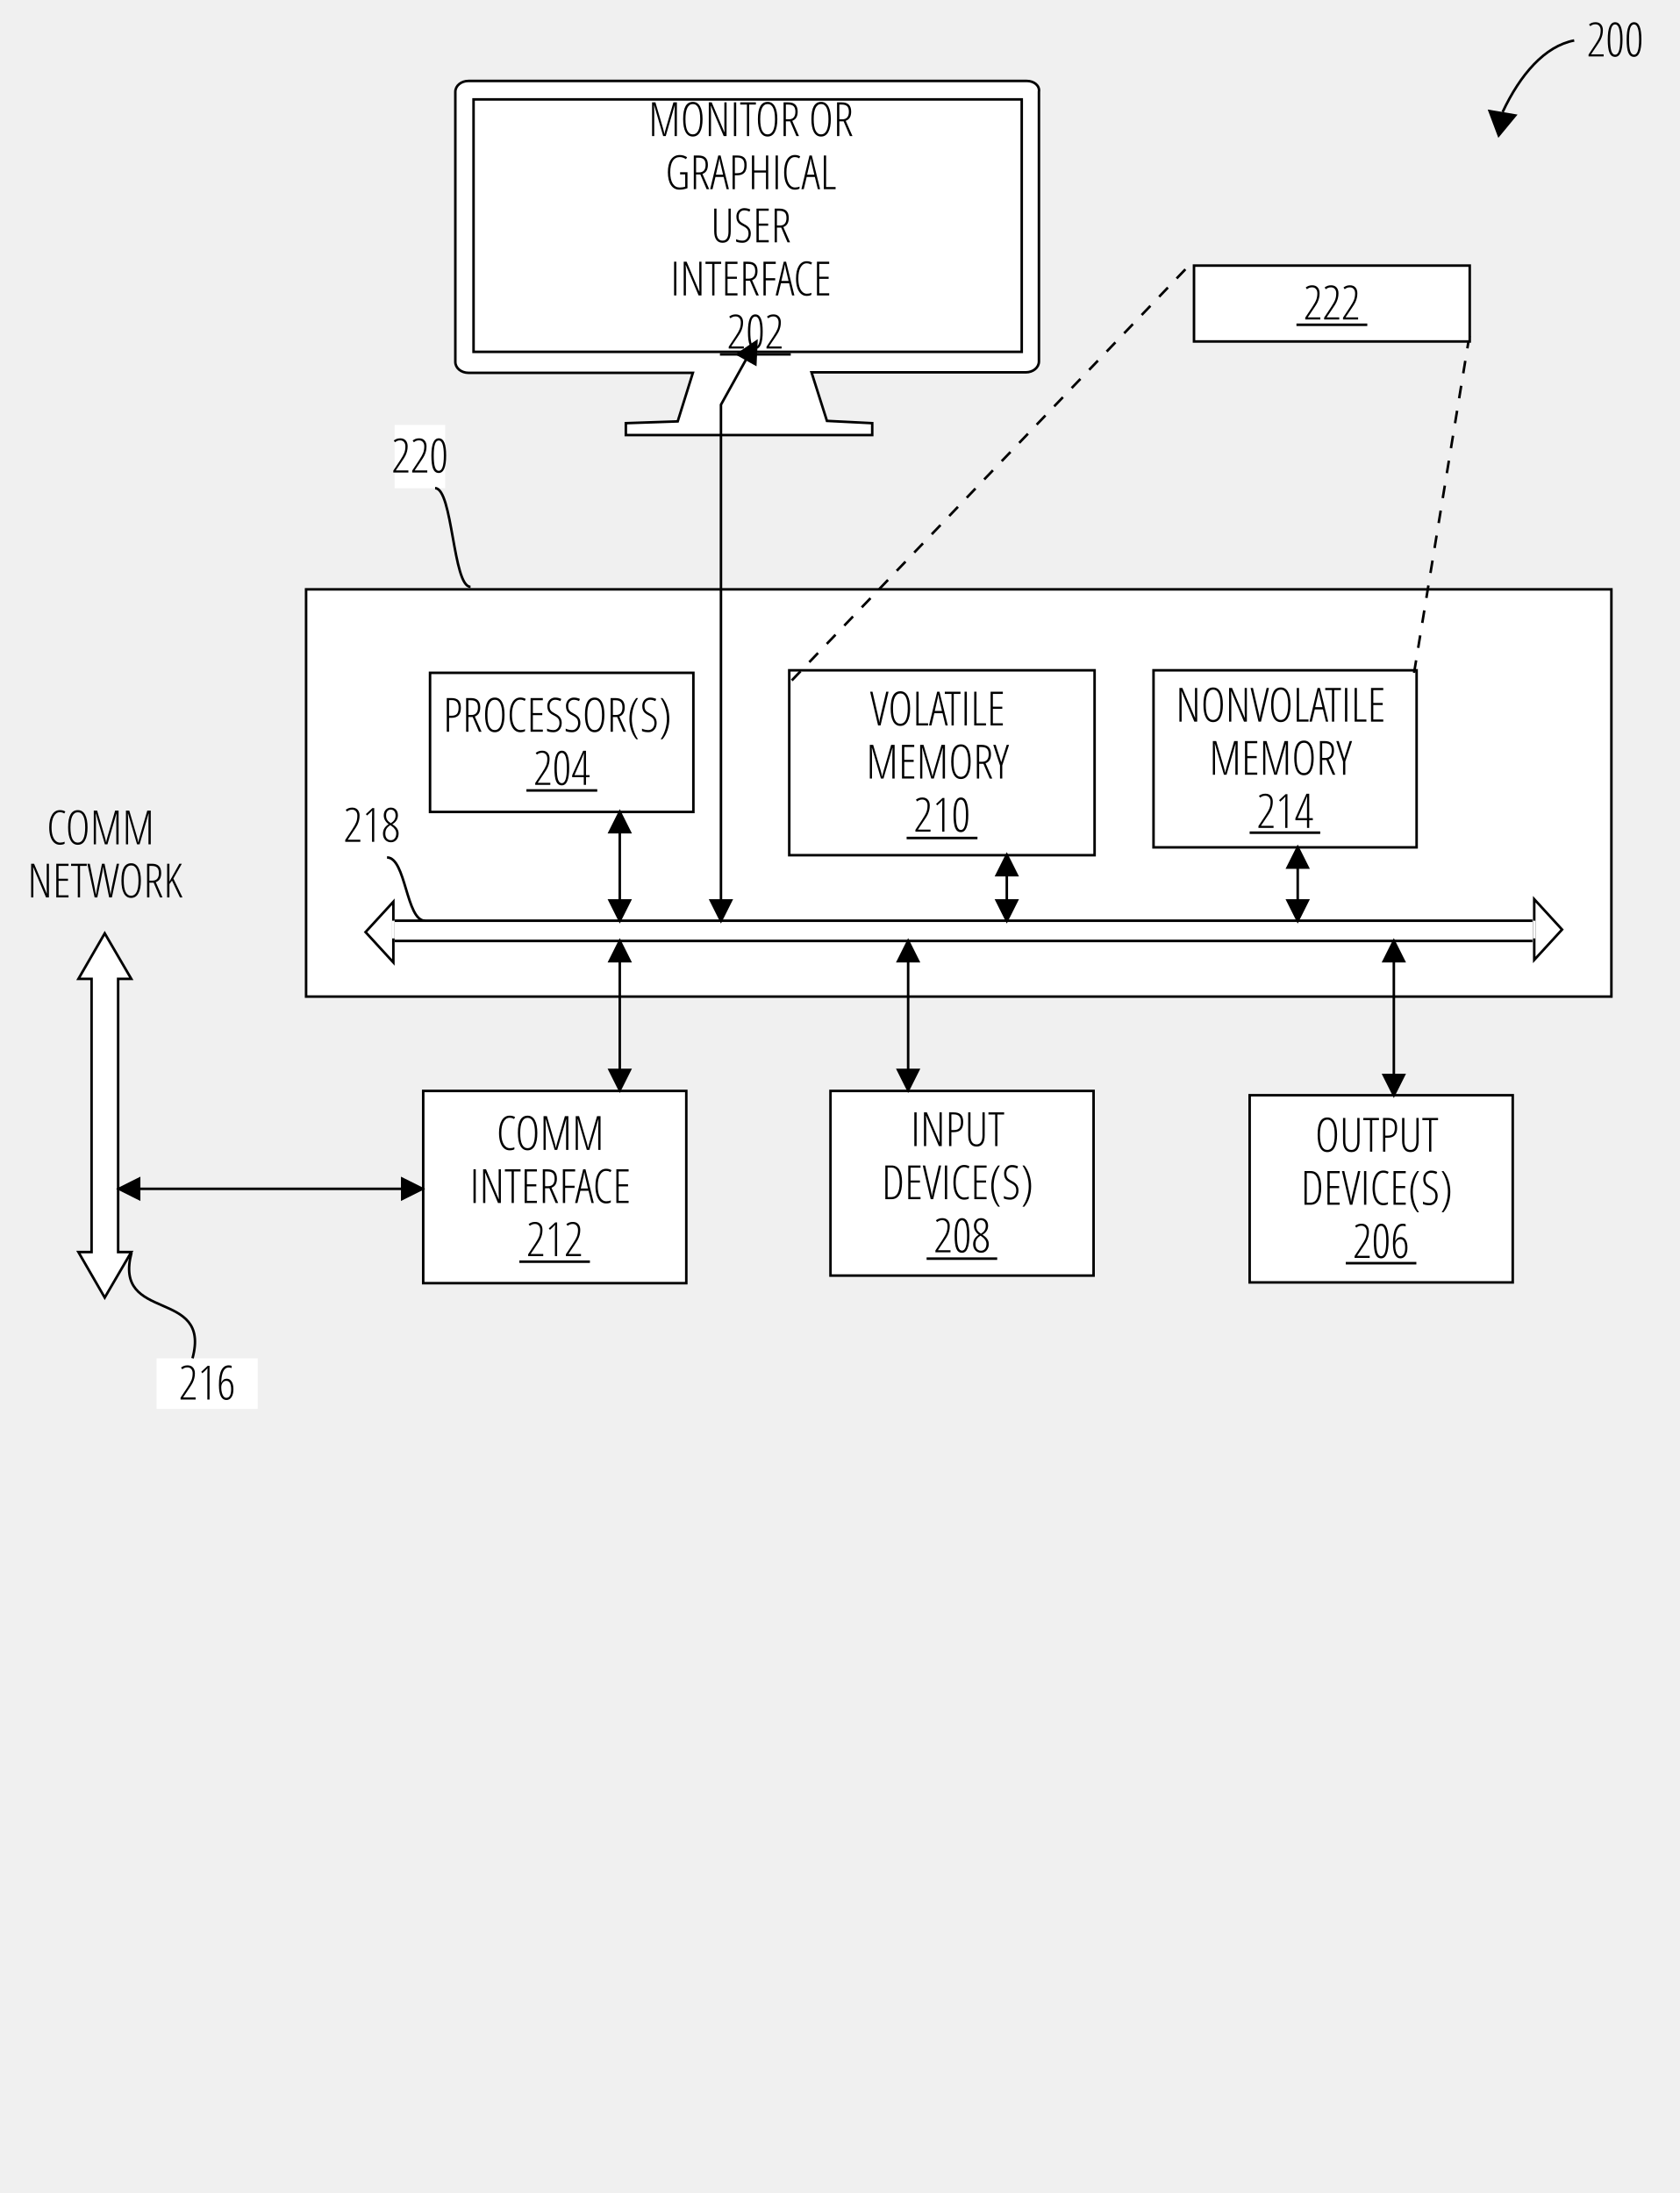
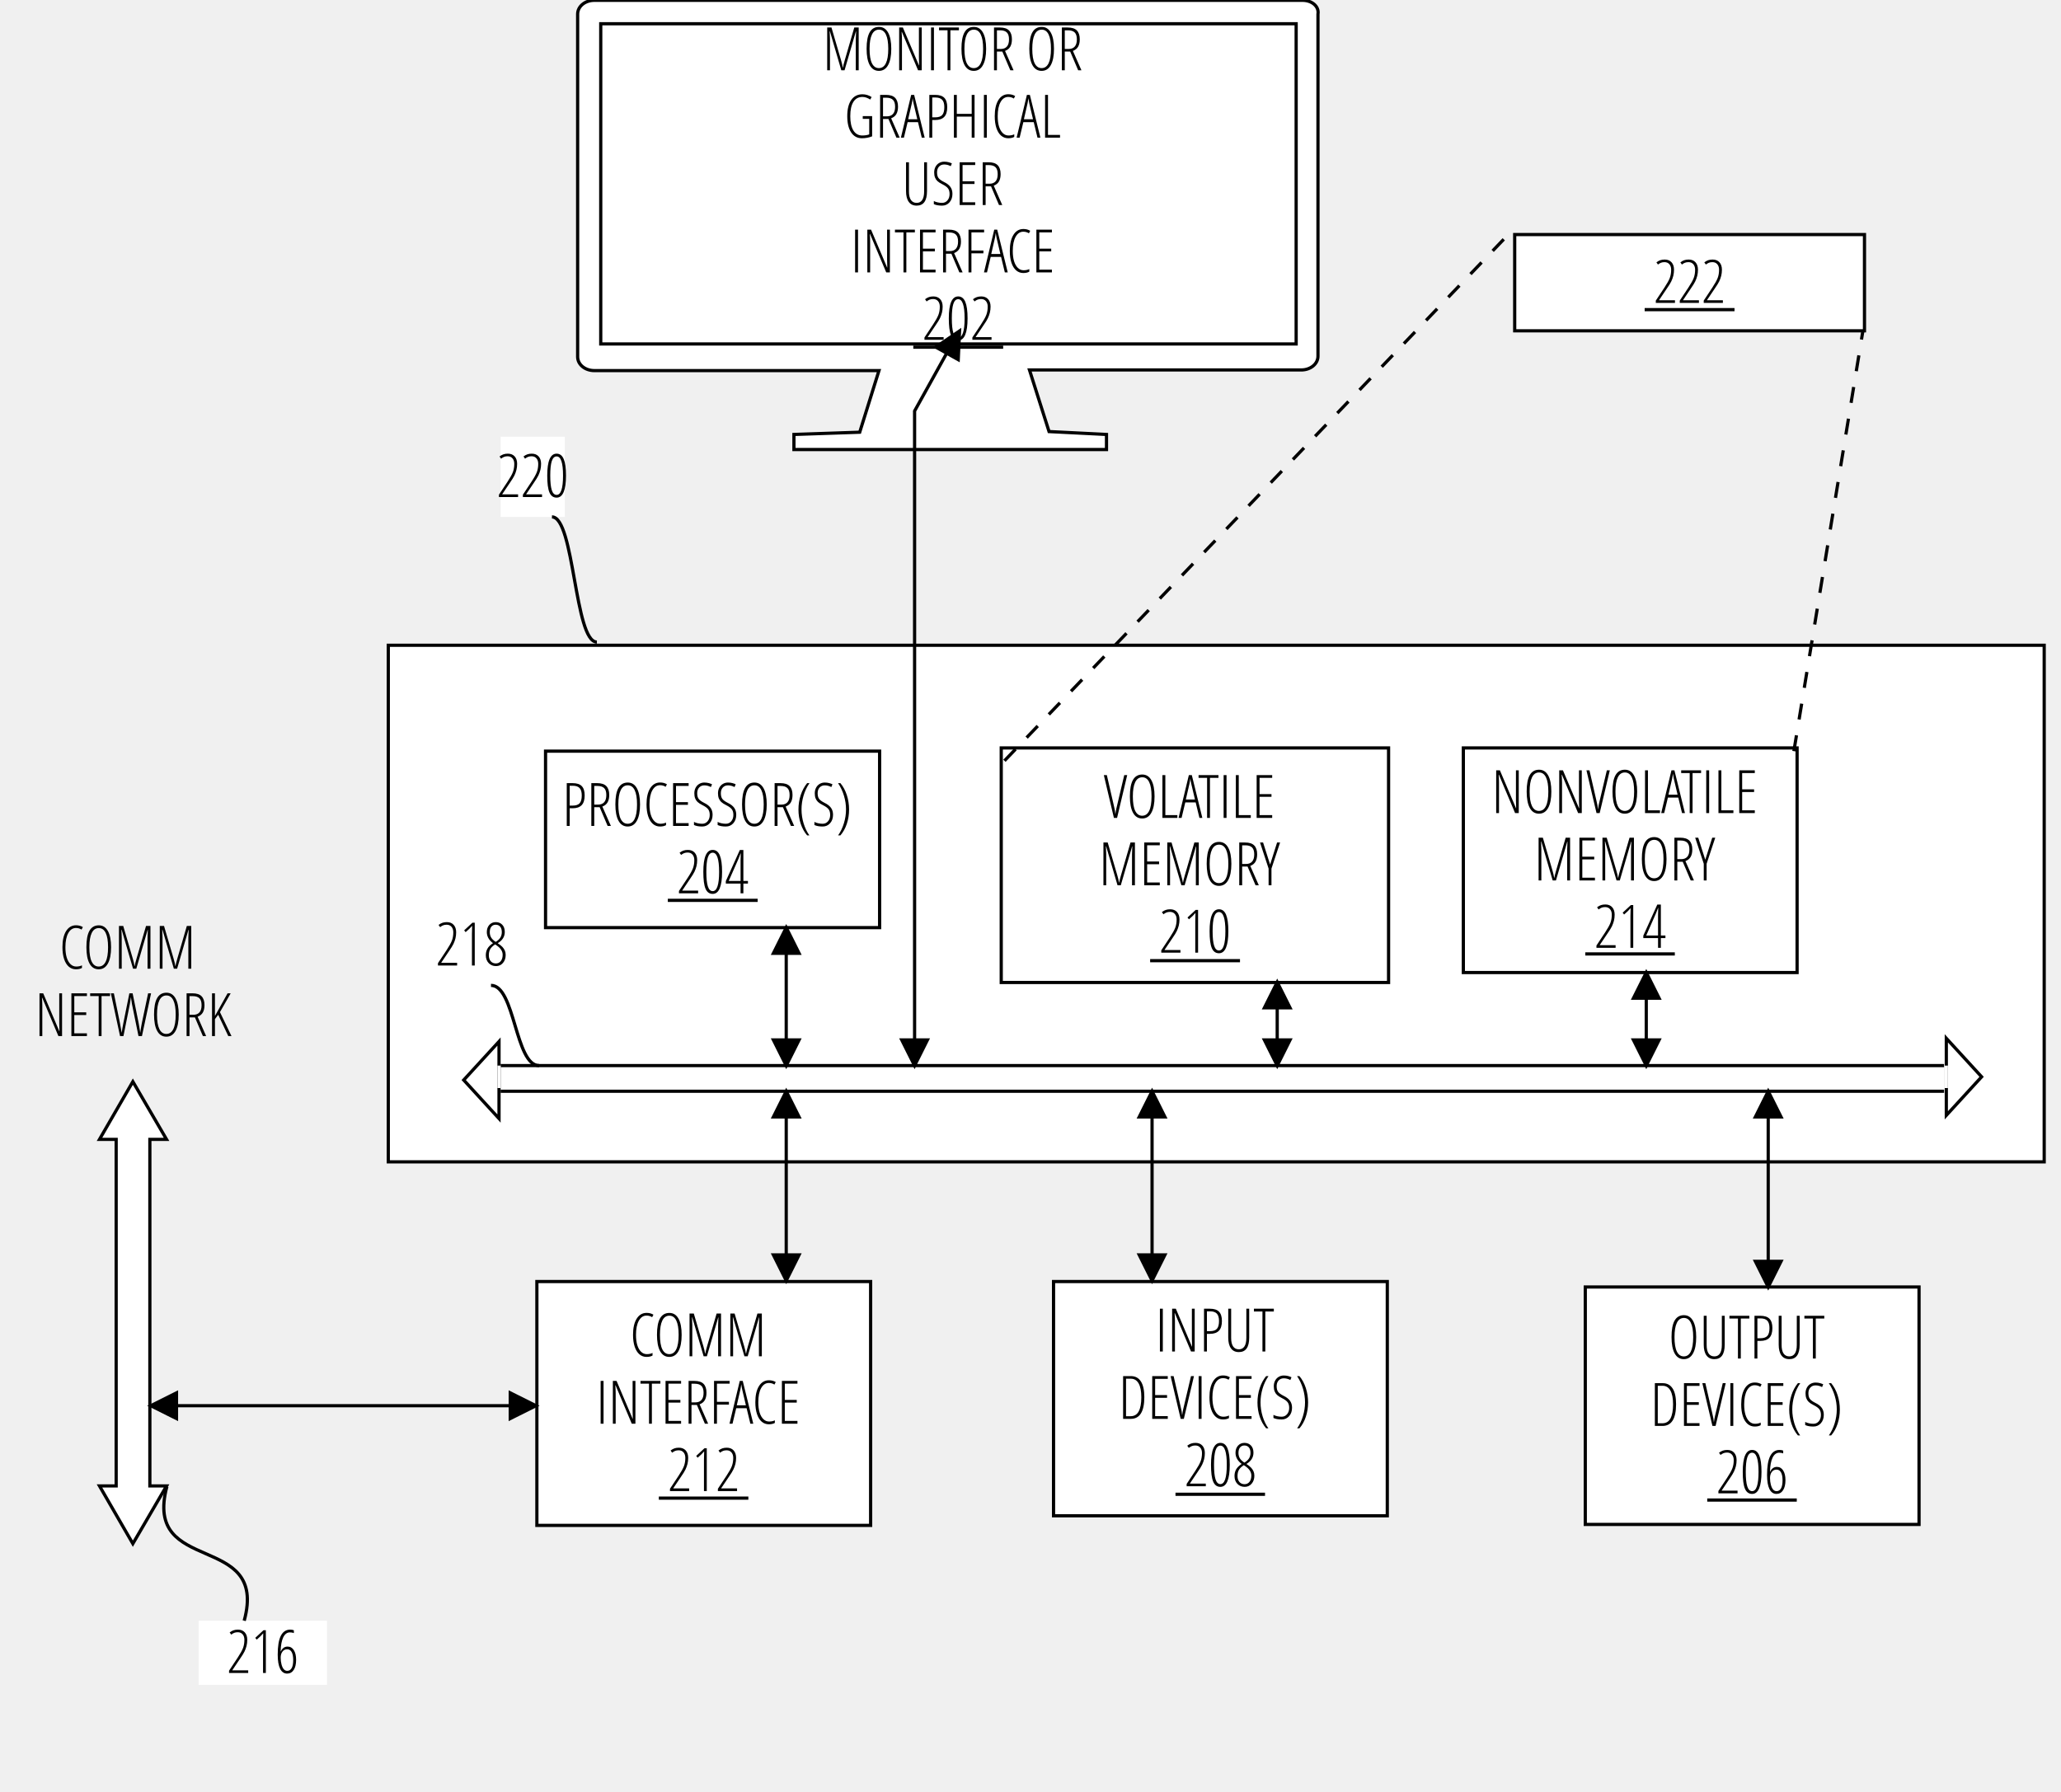
- <svg xmlns="http://www.w3.org/2000/svg" version="1.1" width="664" height="867">
+ <svg xmlns="http://www.w3.org/2000/svg" version="1.1" width="642.238" height="558.312" viewBox="0 31.9 642.238 558.312">
  <g>
    <g transform="translate(552,266)">
      <g>
        <g>
          <path d="M14,0H0v16h14V0L14,0z" stroke="#000000" stroke-dasharray="none" fill="#FFFFFF" />
          <rect x="0.6" y="0.7" width="12.8" height="14.5" fill="none" />
          <circle fill="none" cx="7" cy="0" r="0.1" />
          <circle fill="none" cx="10.5" cy="0" r="0.1" />
          <circle fill="none" cx="14" cy="4" r="0.1" />
          <circle fill="none" cx="14" cy="8" r="0.1" />
          <circle fill="none" cx="14" cy="12" r="0.1" />
          <circle fill="none" cx="10.5" cy="16" r="0.1" />
          <circle fill="none" cx="7" cy="16" r="0.1" />
          <circle fill="none" cx="3.5" cy="16" r="0.1" />
          <circle fill="none" cx="0" cy="12" r="0.1" />
          <circle fill="none" cx="0" cy="8" r="0.1" />
          <circle fill="none" cx="0" cy="4" r="0.1" />
          <circle fill="none" cx="3.5" cy="0" r="0.1" />
        </g>
      </g>
      <rect stroke="none" stroke-width="0" fill="#FFFFFF" x="0" y="0" width="0" height="0" transform="translate(13.9,7.9)" />
      <path stroke="#000000" fill="none" d="" />
      <text font-family="OpenSansCondensedLight" font-size="14pt" fill="black" transform="translate(13.9,7.9)" />
      <rect stroke-width="0" fill="none" width="12.8" height="14.5" transform="translate(0.6,0.7)" />
      <text font-family="OpenSansCondensedLight" font-size="14pt" fill="black" transform="translate(0.6,0.7)" text-anchor="middle">
        <tspan x="6.4" y="13.6"> </tspan>
      </text>
      <path stroke="#000000" fill="none" transform="translate(0.6,0.7)" d="M 0 0" />
    </g>
    <g transform="translate(299.5,265.4)">
      <g>
        <g>
          <path d="M14,0H0v16h14V0L14,0z" stroke="#000000" stroke-dasharray="none" fill="#FFFFFF" />
          <rect x="0.6" y="0.7" width="12.8" height="14.5" fill="none" />
          <circle fill="none" cx="7" cy="0" r="0.1" />
          <circle fill="none" cx="10.5" cy="0" r="0.1" />
          <circle fill="none" cx="14" cy="4" r="0.1" />
          <circle fill="none" cx="14" cy="8" r="0.1" />
          <circle fill="none" cx="14" cy="12" r="0.1" />
          <circle fill="none" cx="10.5" cy="16" r="0.1" />
          <circle fill="none" cx="7" cy="16" r="0.1" />
          <circle fill="none" cx="3.5" cy="16" r="0.1" />
          <circle fill="none" cx="0" cy="12" r="0.1" />
          <circle fill="none" cx="0" cy="8" r="0.1" />
          <circle fill="none" cx="0" cy="4" r="0.1" />
          <circle fill="none" cx="3.5" cy="0" r="0.1" />
        </g>
      </g>
      <rect stroke="none" stroke-width="0" fill="#FFFFFF" x="0" y="0" width="0" height="0" transform="translate(13.9,7.9)" />
      <path stroke="#000000" fill="none" d="" />
      <text font-family="OpenSansCondensedLight" font-size="14pt" fill="black" transform="translate(13.9,7.9)" />
      <rect stroke-width="0" fill="none" width="12.8" height="14.5" transform="translate(0.6,0.7)" />
      <text font-family="OpenSansCondensedLight" font-size="14pt" fill="black" transform="translate(0.6,0.7)" text-anchor="middle">
        <tspan x="6.4" y="13.6"> </tspan>
      </text>
      <path stroke="#000000" fill="none" transform="translate(0.6,0.7)" d="M 0 0" />
    </g>
    <g transform="translate(180,32)">
      <g>
        <g>
          <g stroke="#000000" stroke-dasharray="none" fill="#FFFFFF">
            <path d="M225.9,0H5.2C2.3,0,0,1.9,0,4.3V111.1c0,2.4,2.3,4.3,5.2,4.3h88.7L87.9,134.6l-20.5,0.7v4.7h97.4v-4.7l-17.9,-0.9l-6.1,-19.2h84.7c2.9,0,5.2,-1.9,5.2,-4.3V4.3C231.1,1.9,228.8,0,225.9,0z" />
            <path d="M223.9,7.3v99.8H7.2V7.3H223.9z" />
          </g>
          <rect x="7.2" y="7.3" fill="none" width="216.7" height="99.8" />
          <circle fill="none" cx="115.5" cy="0" r="0.1" />
          <circle fill="none" cx="185.3" cy="0" r="0.1" />
          <circle fill="none" cx="230.8" cy="26.7" r="0.1" />
          <circle fill="none" cx="230.8" cy="57.2" r="0.1" />
          <circle fill="none" cx="230.8" cy="92.2" r="0.1" />
          <circle fill="none" cx="185.6" cy="115.2" r="0.1" />
          <circle fill="none" cx="115.7" cy="140" r="0.1" />
          <circle fill="none" cx="46.1" cy="115.4" r="0.1" />
          <circle fill="none" cx="0" cy="92.4" r="0.1" />
          <circle fill="none" cx="-0.2" cy="57.1" r="0.1" />
          <circle fill="none" cx="-0.2" cy="25.9" r="0.1" />
          <circle fill="none" cx="45.9" cy="0.1" r="0.1" />
        </g>
      </g>
      <rect stroke="none" stroke-width="0" fill="#FFFFFF" x="0" y="0" width="0" height="0" transform="translate(230.7,57.1)" />
      <path stroke="#000000" fill="none" d="" />
      <text font-family="OpenSansCondensedLight" font-size="14pt" fill="black" transform="translate(230.7,57.1)" />
      <rect stroke-width="0" fill="none" width="216.7" height="99.8" transform="translate(7.2,7.3)" />
      <text font-family="OpenSansCondensedLight" font-size="14pt" fill="black" transform="translate(7.2,7.3)" text-anchor="middle">
        <tspan x="108.3" y="56.2"> </tspan>
      </text>
      <path stroke="#000000" fill="none" transform="translate(7.2,7.3)" d="M 0 0" />
    </g>
    <g transform="translate(121,233)">
      <g>
        <g>
          <path d="M516,0H0v161h516V0L516,0z" stroke="#000000" stroke-dasharray="none" fill="#FFFFFF" />
          <rect x="22.6" y="7.3" width="470.9" height="146.3" fill="none" />
          <circle fill="none" cx="258" cy="0" r="0.1" />
          <circle fill="none" cx="385.9" cy="0" r="0.1" />
          <circle fill="none" cx="516" cy="40.6" r="0.1" />
          <circle fill="none" cx="516" cy="80.5" r="0.1" />
          <circle fill="none" cx="516" cy="120.4" r="0.1" />
          <circle fill="none" cx="385.9" cy="161" r="0.1" />
          <circle fill="none" cx="258" cy="161" r="0.1" />
          <circle fill="none" cx="130.2" cy="161" r="0.1" />
          <circle fill="none" cx="0" cy="120.4" r="0.1" />
          <circle fill="none" cx="0" cy="80.5" r="0.1" />
          <circle fill="none" cx="0" cy="40.6" r="0.1" />
          <circle fill="none" cx="130.2" cy="0" r="0.1" />
        </g>
      </g>
      <rect stroke="none" stroke-width="0" fill="#FFFFFF" x="0" y="0" width="0" height="0" transform="translate(-0.1,40.5)" />
      <path stroke="#000000" fill="none" d="" />
      <text font-family="OpenSansCondensedLight" font-size="14pt" fill="black" transform="translate(-0.1,40.5)" />
      <rect stroke-width="0" fill="none" width="470.9" height="146.3" transform="translate(22.6,7.3)" />
      <text font-family="OpenSansCondensedLight" font-size="14pt" fill="black" transform="translate(22.6,7.3)" text-anchor="middle">
        <tspan x="235.4" y="79.5">NAME</tspan>
      </text>
      <path stroke="#000000" fill="none" transform="translate(22.6,7.3)" d="M 0 0" />
    </g>
-     <g transform="translate(594,16)">
-       <polygon fill="#000000" points="0,0 4.2,11.2 11.8,2" transform="translate(-5.9,27.3)" />
-       <rect fill="none" width="1" height="1" transform="translate(33.3,-0.5)" />
-       <g>
-         <g>
-           <rect x="0" y="0" width="28.3" height="28.3" opacity="0" />
-           <path fill="none" stroke="#000000" stroke-width="1" d="M28.3,0C16.7,2.2,7,13.4,0,28.3" />
-         </g>
-       </g>
-       <rect stroke="none" stroke-width="0" fill="#FFFFFF" x="0" y="0" width="0" height="0" />
-       <path stroke="#000000" fill="none" />
-       <text font-family="OpenSansCondensedLight" font-size="14pt" fill="black" transform="translate(0,0)" />
-       <rect stroke-width="0" fill="none" width="1" height="1" transform="translate(33.3,-0.5)" />
-       <text font-family="OpenSansCondensedLight" font-size="14pt" fill="black" text-decoration="none" transform="translate(33.3,-0.5)">
-         <tspan x="0" y="6.8">200</tspan>
-       </text>
-       <path stroke="#000000" fill="none" transform="translate(33.3,-0.5)" />
-     </g>
    <g transform="translate(231.6,44)">
      <g>
        <g>
          <path d="M134,0H0v91h134V0L134,0z" stroke="none" stroke-dasharray="none" fill="#FFFFFF" />
          <rect x="5.9" y="4.1" width="122.3" height="82.7" fill="none" />
          <circle fill="none" cx="67" cy="0" r="0.1" />
          <circle fill="none" cx="100.2" cy="0" r="0.1" />
          <circle fill="none" cx="134" cy="22.9" r="0.1" />
          <circle fill="none" cx="134" cy="45.5" r="0.1" />
          <circle fill="none" cx="134" cy="68.1" r="0.1" />
          <circle fill="none" cx="100.2" cy="91" r="0.1" />
          <circle fill="none" cx="67" cy="91" r="0.1" />
          <circle fill="none" cx="33.8" cy="91" r="0.1" />
          <circle fill="none" cx="0" cy="68.1" r="0.1" />
          <circle fill="none" cx="0" cy="45.5" r="0.1" />
          <circle fill="none" cx="0" cy="22.9" r="0.1" />
          <circle fill="none" cx="33.8" cy="0" r="0.1" />
        </g>
      </g>
      <rect stroke="none" stroke-width="0" fill="#FFFFFF" x="0" y="0" width="0" height="0" transform="translate(133.9,45.4)" />
      <path stroke="#000000" fill="none" d="" />
      <text font-family="OpenSansCondensedLight" font-size="14pt" fill="black" transform="translate(133.9,45.4)" />
      <rect stroke-width="0" fill="none" width="122.3" height="82.7" transform="translate(5.9,4.1)" />
      <text font-family="OpenSansCondensedLight" font-size="14pt" fill="black" transform="translate(5.9,4.1)" text-anchor="middle">
        <tspan x="61.1" y="5.7">MONITOR OR</tspan>
        <tspan x="61.1" y="26.7">GRAPHICAL</tspan>
        <tspan x="61.1" y="47.7">USER</tspan>
        <tspan x="61.1" y="68.7">INTERFACE</tspan>
        <tspan x="61.1" y="89.7">202</tspan>
      </text>
      <path stroke="#000000" fill="none" transform="translate(5.9,4.1)" d="M 47.1 92 75.1 92" />
    </g>
    <g transform="translate(170,266)">
      <g>
        <g>
          <path d="M104.1,0H0v55h104.1V0L104.1,0z" stroke="#000000" stroke-dasharray="none" fill="#FFFFFF" />
          <rect x="4.6" y="2.5" width="95" height="50" fill="none" />
          <circle fill="none" cx="52" cy="0" r="0.1" />
          <circle fill="none" cx="77.8" cy="0" r="0.1" />
          <circle fill="none" cx="104.1" cy="13.9" r="0.1" />
          <circle fill="none" cx="104.1" cy="27.5" r="0.1" />
          <circle fill="none" cx="104.1" cy="41.2" r="0.1" />
          <circle fill="none" cx="77.8" cy="55" r="0.1" />
          <circle fill="none" cx="52" cy="55" r="0.1" />
          <circle fill="none" cx="26.2" cy="55" r="0.1" />
          <circle fill="none" cx="0" cy="41.2" r="0.1" />
          <circle fill="none" cx="0" cy="27.5" r="0.1" />
          <circle fill="none" cx="0" cy="13.9" r="0.1" />
          <circle fill="none" cx="26.2" cy="0" r="0.1" />
        </g>
      </g>
      <rect stroke="none" stroke-width="0" fill="#FFFFFF" x="0" y="0" width="0" height="0" transform="translate(77.7,-0.1)" />
      <path stroke="#000000" fill="none" d="" />
      <text font-family="OpenSansCondensedLight" font-size="14pt" fill="black" transform="translate(77.7,-0.1)" />
      <rect stroke-width="0" fill="none" width="95" height="50" transform="translate(4.6,2.5)" />
      <text font-family="OpenSansCondensedLight" font-size="14pt" fill="black" transform="translate(4.6,2.5)" text-anchor="middle">
        <tspan x="47.5" y="20.8">PROCESSOR(S)</tspan>
        <tspan x="47.5" y="41.8">204</tspan>
      </text>
      <path stroke="#000000" fill="none" transform="translate(4.6,2.5)" d="M 33.5 44 61.5 44" />
    </g>
    <g transform="translate(494,433)">
      <g>
        <g>
          <path d="M104,0H0v74h104V0L104,0z" stroke="#000000" stroke-dasharray="none" fill="#FFFFFF" />
          <rect x="4.5" y="3.4" width="94.9" height="67.3" fill="none" />
          <circle fill="none" cx="52" cy="0" r="0.1" />
          <circle fill="none" cx="77.8" cy="0" r="0.1" />
          <circle fill="none" cx="104" cy="18.7" r="0.1" />
          <circle fill="none" cx="104" cy="37" r="0.1" />
          <circle fill="none" cx="104" cy="55.3" r="0.1" />
          <circle fill="none" cx="77.8" cy="74" r="0.1" />
          <circle fill="none" cx="52" cy="74" r="0.1" />
          <circle fill="none" cx="26.2" cy="74" r="0.1" />
          <circle fill="none" cx="0" cy="55.3" r="0.1" />
          <circle fill="none" cx="0" cy="37" r="0.1" />
          <circle fill="none" cx="0" cy="18.7" r="0.1" />
          <circle fill="none" cx="26.2" cy="0" r="0.1" />
        </g>
      </g>
      <rect stroke="none" stroke-width="0" fill="#FFFFFF" x="0" y="0" width="0" height="0" transform="translate(77.7,73.9)" />
      <path stroke="#000000" fill="none" d="" />
      <text font-family="OpenSansCondensedLight" font-size="14pt" fill="black" transform="translate(77.7,73.9)" />
      <rect stroke-width="0" fill="none" width="94.9" height="67.3" transform="translate(4.5,3.4)" />
      <text font-family="OpenSansCondensedLight" font-size="14pt" fill="black" transform="translate(4.5,3.4)" text-anchor="middle">
        <tspan x="47.5" y="18.9">OUTPUT</tspan>
        <tspan x="47.5" y="39.9">DEVICE(S)</tspan>
        <tspan x="47.5" y="60.9">206</tspan>
      </text>
      <path stroke="#000000" fill="none" transform="translate(4.5,3.4)" d="M 33.5 63 61.4 63" />
    </g>
    <g transform="translate(328.3,431.3)">
      <g>
        <g>
          <path d="M104,0H0v73h104V0L104,0z" stroke="#000000" stroke-dasharray="none" fill="#FFFFFF" />
          <rect x="4.5" y="3.3" width="94.9" height="66.3" fill="none" />
          <circle fill="none" cx="52" cy="0" r="0.1" />
          <circle fill="none" cx="77.8" cy="0" r="0.1" />
          <circle fill="none" cx="104" cy="18.4" r="0.1" />
          <circle fill="none" cx="104" cy="36.5" r="0.1" />
          <circle fill="none" cx="104" cy="54.6" r="0.1" />
          <circle fill="none" cx="77.8" cy="73" r="0.1" />
          <circle fill="none" cx="52" cy="73" r="0.1" />
          <circle fill="none" cx="26.2" cy="73" r="0.1" />
          <circle fill="none" cx="0" cy="54.6" r="0.1" />
          <circle fill="none" cx="0" cy="36.5" r="0.1" />
          <circle fill="none" cx="0" cy="18.4" r="0.1" />
          <circle fill="none" cx="26.2" cy="0" r="0.1" />
        </g>
      </g>
      <rect stroke="none" stroke-width="0" fill="#FFFFFF" x="0" y="0" width="0" height="0" transform="translate(77.7,72.9)" />
      <path stroke="#000000" fill="none" d="" />
      <text font-family="OpenSansCondensedLight" font-size="14pt" fill="black" transform="translate(77.7,72.9)" />
      <rect stroke-width="0" fill="none" width="94.9" height="66.3" transform="translate(4.5,3.3)" />
      <text font-family="OpenSansCondensedLight" font-size="14pt" fill="black" transform="translate(4.5,3.3)" text-anchor="middle">
        <tspan x="47.5" y="18.5">INPUT</tspan>
        <tspan x="47.5" y="39.5">DEVICE(S)</tspan>
        <tspan x="47.5" y="60.5">208</tspan>
      </text>
      <path stroke="#000000" fill="none" transform="translate(4.5,3.3)" d="M 33.5 63 61.4 63" />
    </g>
    <g transform="translate(312,265)">
      <g>
        <g>
          <path d="M120.7,0H0v73.1h120.7V0L120.7,0z" stroke="#000000" stroke-dasharray="none" fill="#FFFFFF" />
          <rect x="5.3" y="3.3" width="110.1" height="66.4" fill="none" />
          <circle fill="none" cx="60.3" cy="0" r="0.1" />
          <circle fill="none" cx="90.2" cy="0" r="0.1" />
          <circle fill="none" cx="120.7" cy="18.4" r="0.1" />
          <circle fill="none" cx="120.7" cy="36.5" r="0.1" />
          <circle fill="none" cx="120.7" cy="54.7" r="0.1" />
          <circle fill="none" cx="90.2" cy="73.1" r="0.1" />
          <circle fill="none" cx="60.3" cy="73.1" r="0.1" />
          <circle fill="none" cx="30.4" cy="73.1" r="0.1" />
          <circle fill="none" cx="0" cy="54.7" r="0.1" />
          <circle fill="none" cx="0" cy="36.5" r="0.1" />
          <circle fill="none" cx="0" cy="18.4" r="0.1" />
          <circle fill="none" cx="30.4" cy="0" r="0.1" />
        </g>
      </g>
      <rect stroke="none" stroke-width="0" fill="#FFFFFF" x="0" y="0" width="0" height="0" transform="translate(90.1,-0.1)" />
      <path stroke="#000000" fill="none" d="" />
      <text font-family="OpenSansCondensedLight" font-size="14pt" fill="black" transform="translate(90.1,-0.1)" />
      <rect stroke-width="0" fill="none" width="110.1" height="66.4" transform="translate(5.3,3.3)" />
      <text font-family="OpenSansCondensedLight" font-size="14pt" fill="black" transform="translate(5.3,3.3)" text-anchor="middle">
        <tspan x="55.1" y="18.5">VOLATILE</tspan>
        <tspan x="55.1" y="39.5">MEMORY</tspan>
        <tspan x="55.1" y="60.5">210</tspan>
      </text>
      <path stroke="#000000" fill="none" transform="translate(5.3,3.3)" d="M 41.1 63 69.1 63" />
    </g>
    <g transform="translate(167.3,431.3)">
      <g>
        <g>
          <path d="M104,0H0v76h104V0L104,0z" stroke="#000000" stroke-dasharray="none" fill="#FFFFFF" />
          <rect x="4.5" y="3.5" width="94.9" height="69.1" fill="none" />
          <circle fill="none" cx="52" cy="0" r="0.1" />
          <circle fill="none" cx="77.8" cy="0" r="0.1" />
          <circle fill="none" cx="104" cy="19.2" r="0.1" />
          <circle fill="none" cx="104" cy="38" r="0.1" />
          <circle fill="none" cx="104" cy="56.8" r="0.1" />
          <circle fill="none" cx="77.8" cy="76" r="0.1" />
          <circle fill="none" cx="52" cy="76" r="0.1" />
          <circle fill="none" cx="26.2" cy="76" r="0.1" />
          <circle fill="none" cx="0" cy="56.8" r="0.1" />
          <circle fill="none" cx="0" cy="38" r="0.1" />
          <circle fill="none" cx="0" cy="19.2" r="0.1" />
          <circle fill="none" cx="26.2" cy="0" r="0.1" />
        </g>
      </g>
      <rect stroke="none" stroke-width="0" fill="#FFFFFF" x="0" y="0" width="0" height="0" transform="translate(77.7,75.9)" />
      <path stroke="#000000" fill="none" d="" />
      <text font-family="OpenSansCondensedLight" font-size="14pt" fill="black" transform="translate(77.7,75.9)" />
      <rect stroke-width="0" fill="none" width="94.9" height="69.1" transform="translate(4.5,3.5)" />
      <text font-family="OpenSansCondensedLight" font-size="14pt" fill="black" transform="translate(4.5,3.5)" text-anchor="middle">
        <tspan x="47.5" y="19.8">COMM</tspan>
        <tspan x="47.5" y="40.8">INTERFACE</tspan>
        <tspan x="47.5" y="61.8">212</tspan>
      </text>
      <path stroke="#000000" fill="none" transform="translate(4.5,3.5)" d="M 33.5 64 61.4 64" />
    </g>
    <g transform="translate(456,265)">
      <g>
        <g>
          <path d="M104,0H0v70h104V0L104,0z" stroke="#000000" stroke-dasharray="none" fill="#FFFFFF" />
          <rect x="4.5" y="3.2" width="94.9" height="63.6" fill="none" />
          <circle fill="none" cx="52" cy="0" r="0.1" />
          <circle fill="none" cx="77.8" cy="0" r="0.1" />
          <circle fill="none" cx="104" cy="17.7" r="0.1" />
          <circle fill="none" cx="104" cy="35" r="0.1" />
          <circle fill="none" cx="104" cy="52.3" r="0.1" />
          <circle fill="none" cx="77.8" cy="70" r="0.1" />
          <circle fill="none" cx="52" cy="70" r="0.1" />
          <circle fill="none" cx="26.2" cy="70" r="0.1" />
          <circle fill="none" cx="0" cy="52.3" r="0.1" />
          <circle fill="none" cx="0" cy="35" r="0.1" />
          <circle fill="none" cx="0" cy="17.7" r="0.1" />
          <circle fill="none" cx="26.2" cy="0" r="0.1" />
        </g>
      </g>
      <rect stroke="none" stroke-width="0" fill="#FFFFFF" x="0" y="0" width="0" height="0" transform="translate(77.7,-0.1)" />
      <path stroke="#000000" fill="none" d="" />
      <text font-family="OpenSansCondensedLight" font-size="14pt" fill="black" transform="translate(77.7,-0.1)" />
      <rect stroke-width="0" fill="none" width="94.9" height="63.6" transform="translate(4.5,3.2)" />
      <text font-family="OpenSansCondensedLight" font-size="14pt" fill="black" transform="translate(4.5,3.2)" text-anchor="middle">
        <tspan x="47.5" y="17.1">NONVOLATILE</tspan>
        <tspan x="47.5" y="38.1">MEMORY</tspan>
        <tspan x="47.5" y="59.1">214</tspan>
      </text>
      <path stroke="#000000" fill="none" transform="translate(4.5,3.2)" d="M 33.5 61 61.4 61" />
    </g>
    <g transform="translate(156,361)">
      <g>
        <g>
          <g fill="#FFFFFF">
            <rect y="0" width="455" height="3" />
          </g>
          <g stroke="#000000" stroke-dasharray="none">
            <line fill="none" stroke-linejoin="round" x1="0" y1="3" x2="449.8" y2="3" />
          </g>
          <rect x="17.8" y="0.1" fill="none" width="419.4" height="2.8" />
          <circle fill="none" cx="241.7" cy="3" r="0.1" />
          <circle fill="none" cx="318.3" cy="3" r="0.1" />
          <circle fill="none" cx="394.9" cy="3" r="0.1" />
          <circle fill="none" cx="433.2" cy="3" r="0.1" />
          <circle fill="none" cx="356.6" cy="3" r="0.1" />
          <circle fill="none" cx="280" cy="3" r="0.1" />
          <circle fill="none" cx="203.4" cy="3" r="0.1" />
          <circle fill="none" cx="126.8" cy="3" r="0.1" />
          <circle fill="none" cx="50.3" cy="3" r="0.1" />
          <circle fill="none" cx="12" cy="3" r="0.1" />
          <circle fill="none" cx="88.6" cy="3" r="0.1" />
          <circle fill="none" cx="165.2" cy="3" r="0.1" />
        </g>
      </g>
      <rect stroke="none" stroke-width="0" fill="#FFFFFF" x="0" y="0" width="0" height="0" transform="translate(279.9,2.9)" />
      <path stroke="#000000" fill="none" d="" />
      <text font-family="OpenSansCondensedLight" font-size="14pt" fill="black" transform="translate(279.9,2.9)" />
      <rect stroke-width="0" fill="none" width="419.4" height="2.8" transform="translate(17.8,0.1)" />
      <text font-family="OpenSansCondensedLight" font-size="14pt" fill="black" transform="translate(17.8,0.1)" text-anchor="middle">
        <tspan x="209.7" y="7.7"> </tspan>
      </text>
      <path stroke="#000000" fill="none" transform="translate(17.8,0.1)" d="M 0 0" />
    </g>
    <g transform="translate(156,369)">
      <g>
        <g>
          <g fill="#FFFFFF">
            <rect y="0" width="455" height="3" />
          </g>
          <g stroke="#000000" stroke-dasharray="none">
            <line fill="none" stroke-linejoin="round" x1="0" y1="3" x2="449.8" y2="3" />
          </g>
          <rect x="17.8" y="0.1" fill="none" width="419.4" height="2.8" />
          <circle fill="none" cx="241.7" cy="3" r="0.1" />
          <circle fill="none" cx="318.3" cy="3" r="0.1" />
          <circle fill="none" cx="394.9" cy="3" r="0.1" />
          <circle fill="none" cx="433.2" cy="3" r="0.1" />
          <circle fill="none" cx="356.6" cy="3" r="0.1" />
          <circle fill="none" cx="280" cy="3" r="0.1" />
          <circle fill="none" cx="203.4" cy="3" r="0.1" />
          <circle fill="none" cx="126.8" cy="3" r="0.1" />
          <circle fill="none" cx="50.3" cy="3" r="0.1" />
          <circle fill="none" cx="12" cy="3" r="0.1" />
          <circle fill="none" cx="88.6" cy="3" r="0.1" />
          <circle fill="none" cx="165.2" cy="3" r="0.1" />
        </g>
      </g>
      <rect stroke="none" stroke-width="0" fill="#FFFFFF" x="0" y="0" width="0" height="0" transform="translate(279.9,2.9)" />
      <path stroke="#000000" fill="none" d="" />
      <text font-family="OpenSansCondensedLight" font-size="14pt" fill="black" transform="translate(279.9,2.9)" />
      <rect stroke-width="0" fill="none" width="419.4" height="2.8" transform="translate(17.8,0.1)" />
      <text font-family="OpenSansCondensedLight" font-size="14pt" fill="black" transform="translate(17.8,0.1)" text-anchor="middle">
        <tspan x="209.7" y="7.7"> </tspan>
      </text>
      <path stroke="#000000" fill="none" transform="translate(17.8,0.1)" d="M 0 0" />
    </g>
    <g transform="translate(138,363)">
      <g transform="rotate(90,12,5.5)">
        <g>
          <g stroke="#000000" stroke-dasharray="none" fill="#FFFFFF">
            <polygon points="24,0 12,11 0,0" />
          </g>
          <rect x="8" y="0.1" fill="none" width="8" height="7.1" />
          <circle fill="none" cx="12.1" cy="0" r="0.1" />
          <circle fill="none" cx="19.2" cy="0" r="0.1" />
          <circle fill="none" cx="24" cy="0" r="0.1" />
          <circle fill="none" cx="21" cy="2.8" r="0.1" />
          <circle fill="none" cx="17.9" cy="5.5" r="0.1" />
          <circle fill="none" cx="15.1" cy="8.3" r="0.1" />
          <circle fill="none" cx="12" cy="11" r="0.1" />
          <circle fill="none" cx="9" cy="8.3" r="0.1" />
          <circle fill="none" cx="6" cy="5.5" r="0.1" />
          <circle fill="none" cx="3" cy="2.8" r="0.1" />
          <circle fill="none" cx="0" cy="0" r="0.1" />
          <circle fill="none" cx="5" cy="0" r="0.1" />
        </g>
      </g>
      <rect stroke="none" stroke-width="0" fill="#FFFFFF" x="0" y="0" width="0" height="0" transform="translate(17.4,5.5)" />
      <path stroke="#000000" fill="none" d="" />
      <text font-family="OpenSansCondensedLight" font-size="14pt" fill="black" transform="translate(17.4,5.5)" />
      <rect stroke-width="0" fill="none" width="7.1" height="8" transform="translate(10.3,1.5)" />
      <text font-family="OpenSansCondensedLight" font-size="14pt" fill="black" transform="translate(10.3,1.5)" text-anchor="middle">
        <tspan x="3.6" y="10.3"> </tspan>
      </text>
      <path stroke="#000000" fill="none" transform="translate(10.3,1.5)" d="M 0 0" />
    </g>
    <g transform="translate(600,362)">
      <g transform="rotate(270,12,5.5)">
        <g>
          <g stroke="#000000" stroke-dasharray="none" fill="#FFFFFF">
            <polygon points="24,0 12,11 0,0" />
          </g>
          <rect x="8" y="0.1" fill="none" width="8" height="7.1" />
          <circle fill="none" cx="12.1" cy="0" r="0.1" />
          <circle fill="none" cx="19.2" cy="0" r="0.1" />
          <circle fill="none" cx="24" cy="0" r="0.1" />
          <circle fill="none" cx="21" cy="2.8" r="0.1" />
          <circle fill="none" cx="17.9" cy="5.5" r="0.1" />
          <circle fill="none" cx="15.1" cy="8.3" r="0.1" />
          <circle fill="none" cx="12" cy="11" r="0.1" />
          <circle fill="none" cx="9" cy="8.3" r="0.1" />
          <circle fill="none" cx="6" cy="5.5" r="0.1" />
          <circle fill="none" cx="3" cy="2.8" r="0.1" />
          <circle fill="none" cx="0" cy="0" r="0.1" />
          <circle fill="none" cx="5" cy="0" r="0.1" />
        </g>
      </g>
      <rect stroke="none" stroke-width="0" fill="#FFFFFF" x="0" y="0" width="0" height="0" transform="translate(17.4,5.4)" />
      <path stroke="#000000" fill="none" d="" />
      <text font-family="OpenSansCondensedLight" font-size="14pt" fill="black" transform="translate(17.4,5.4)" />
      <rect stroke-width="0" fill="none" width="7.1" height="8" transform="translate(6.6,1.5)" />
      <text font-family="OpenSansCondensedLight" font-size="14pt" fill="black" transform="translate(6.6,1.5)" text-anchor="middle">
        <tspan x="3.6" y="10.3"> </tspan>
      </text>
      <path stroke="#000000" fill="none" transform="translate(6.6,1.5)" d="M 0 0" />
    </g>
    <g transform="translate(155,364)">
      <g>
        <g>
          <g fill="#FFFFFF">
            <rect width="1" height="7" />
          </g>
          <g stroke="none" stroke-dasharray="none">
            <line fill="none" stroke-linejoin="round" x1="0" y1="0" x2="0" y2="7" />
          </g>
          <rect fill="none" width="1" height="7" />
          <circle fill="none" cx="0" cy="0.8" r="0.1" />
          <circle fill="none" cx="0" cy="2" r="0.1" />
          <circle fill="none" cx="0" cy="3.2" r="0.1" />
          <circle fill="none" cx="0" cy="4.4" r="0.1" />
          <circle fill="none" cx="0" cy="5.6" r="0.1" />
          <circle fill="none" cx="0" cy="6.7" r="0.1" />
          <circle fill="none" cx="0" cy="6.2" r="0.1" />
          <circle fill="none" cx="0" cy="5" r="0.1" />
          <circle fill="none" cx="0" cy="3.8" r="0.1" />
          <circle fill="none" cx="0" cy="2.6" r="0.1" />
          <circle fill="none" cx="0" cy="1.4" r="0.1" />
          <circle fill="none" cx="0" cy="0.3" r="0.1" />
        </g>
      </g>
      <rect stroke="none" stroke-width="0" fill="#FFFFFF" x="0" y="0" width="0" height="0" transform="translate(-0.1,2.5)" />
      <path stroke="#000000" fill="none" d="" />
      <text font-family="OpenSansCondensedLight" font-size="14pt" fill="black" transform="translate(-0.1,2.5)" />
      <rect stroke-width="0" fill="none" width="1" height="7" transform="translate(0,0)" />
      <text font-family="OpenSansCondensedLight" font-size="14pt" fill="black" transform="translate(0,0)" text-anchor="middle">
        <tspan x="0.5" y="9.8"> </tspan>
      </text>
      <path stroke="#000000" fill="none" transform="translate(0,0)" d="M 0 0" />
    </g>
    <g transform="translate(606,364)">
      <g transform="rotate(180,0.5,3.5)">
        <g>
          <g fill="#FFFFFF">
            <rect width="1" height="7" />
          </g>
          <g stroke="none" stroke-dasharray="none">
            <line fill="none" stroke-linejoin="round" x1="0" y1="0" x2="0" y2="7" />
          </g>
          <rect fill="none" width="1" height="7" />
          <circle fill="none" cx="0" cy="0.8" r="0.1" />
          <circle fill="none" cx="0" cy="2" r="0.1" />
          <circle fill="none" cx="0" cy="3.2" r="0.1" />
          <circle fill="none" cx="0" cy="4.4" r="0.1" />
          <circle fill="none" cx="0" cy="5.6" r="0.1" />
          <circle fill="none" cx="0" cy="6.7" r="0.1" />
          <circle fill="none" cx="0" cy="6.2" r="0.1" />
          <circle fill="none" cx="0" cy="5" r="0.1" />
          <circle fill="none" cx="0" cy="3.8" r="0.1" />
          <circle fill="none" cx="0" cy="2.6" r="0.1" />
          <circle fill="none" cx="0" cy="1.4" r="0.1" />
          <circle fill="none" cx="0" cy="0.3" r="0.1" />
        </g>
      </g>
      <rect stroke="none" stroke-width="0" fill="#FFFFFF" x="0" y="0" width="0" height="0" transform="translate(0.9,2.5)" />
      <path stroke="#000000" fill="none" d="" />
      <text font-family="OpenSansCondensedLight" font-size="14pt" fill="black" transform="translate(0.9,2.5)" />
      <rect stroke-width="0" fill="none" width="1" height="7" transform="translate(0,0)" />
      <text font-family="OpenSansCondensedLight" font-size="14pt" fill="black" transform="translate(0,0)" text-anchor="middle">
        <tspan x="0.5" y="9.8"> </tspan>
      </text>
      <path stroke="#000000" fill="none" transform="translate(0,0)" d="M 0 0" />
    </g>
    <g transform="translate(31,369)">
      <g>
        <g>
          <g stroke="#000000" stroke-dasharray="none" fill="#FFFFFF">
            <path d="M15.7,18H20.9L10.4,0L0,18h5.2v108H0L10.4,144L20.9,126h-5.2V18z" />
          </g>
          <rect x="2.2" y="5.1" fill="none" width="16.5" height="133.8" />
          <circle fill="none" cx="10.5" cy="0.1" r="0.1" />
          <circle fill="none" cx="20.9" cy="17.8" r="0.1" />
          <circle fill="none" cx="15.7" cy="34.1" r="0.1" />
          <circle fill="none" cx="15.7" cy="69.2" r="0.1" />
          <circle fill="none" cx="15.7" cy="103.2" r="0.1" />
          <circle fill="none" cx="21" cy="126.2" r="0.1" />
          <circle fill="none" cx="10.3" cy="143.6" r="0.1" />
          <circle fill="none" cx="0" cy="125.9" r="0.1" />
          <circle fill="none" cx="5.2" cy="103.6" r="0.1" />
          <circle fill="none" cx="5.2" cy="70.7" r="0.1" />
          <circle fill="none" cx="5.2" cy="36" r="0.1" />
          <circle fill="none" cx="0" cy="17.6" r="0.1" />
        </g>
      </g>
      <rect stroke="none" stroke-width="1" fill="#FFFFFF" x="0" y="0" width="40" height="20" transform="translate(30.9,168)" />
      <path stroke="#000000" fill="none" d="M21,126.2 C13.5,154.2 52.7,140 45.1 168" />
      <text font-family="OpenSansCondensedLight" font-size="14pt" fill="black" transform="translate(30.9,168)" text-anchor="middle">
        <tspan x="20" y="16.3">216</tspan>
      </text>
      <rect stroke-width="0" fill="none" width="63.5" transform="translate(-21.2,-10)" />
      <text font-family="OpenSansCondensedLight" font-size="14pt" fill="black" transform="translate(-21.2,-10)" text-anchor="middle">
        <tspan x="31.7" y="-25.2">COMM</tspan>
        <tspan x="31.7" y="-4.2">NETWORK</tspan>
      </text>
      <path stroke="#000000" fill="none" transform="translate(-21.2,-10)" d="M 0 0" />
    </g>
    <g transform="translate(137,314)">
      <g>
        <g>
          <rect y="0" fill="#FFFFFF" width="20" height="25" stroke="none" stroke-dasharray="none" />
          <rect x="1.4" y="1.9" fill="none" width="17.2" height="21.3" />
          <circle fill="none" cx="10" cy="0" r="0.1" />
          <circle fill="none" cx="15.5" cy="0" r="0.1" />
          <circle fill="none" cx="20" cy="6.1" r="0.1" />
          <circle fill="none" cx="20" cy="12.2" r="0.1" />
          <circle fill="none" cx="20" cy="19" r="0.1" />
          <circle fill="none" cx="15.5" cy="25" r="0.1" />
          <circle fill="none" cx="10" cy="25" r="0.1" />
          <circle fill="none" cx="5" cy="25" r="0.1" />
          <circle fill="none" cx="0" cy="19" r="0.1" />
          <circle fill="none" cx="0" cy="12.2" r="0.1" />
          <circle fill="none" cx="0" cy="6.1" r="0.1" />
          <circle fill="none" cx="5.1" cy="0" r="0.1" />
        </g>
      </g>
      <rect stroke="none" stroke-width="0" fill="#FFFFFF" x="0" y="0" width="0" height="0" transform="translate(19.9,12.1)" />
      <path stroke="#000000" fill="none" d="" />
      <text font-family="OpenSansCondensedLight" font-size="14pt" fill="black" transform="translate(19.9,12.1)" />
      <rect stroke-width="0" fill="none" width="17.2" height="21.3" transform="translate(1.4,1.9)" />
      <text font-family="OpenSansCondensedLight" font-size="14pt" fill="black" text-decoration="none" transform="translate(1.4,1.9)" text-anchor="middle">
        <tspan x="8.6" y="16.9">218</tspan>
      </text>
      <path stroke="#000000" fill="none" transform="translate(1.4,1.9)" />
    </g>
    <g>
      <path stroke="black" stroke-dasharray="none" d="M 153 339 C 160.5 339 160.5 364 168 364" fill="none" />
      <path fill="black" stroke="black" d="" transform="translate(153,339) scale(1,1) rotate(59)" />
      <path fill="black" stroke="black" d="" transform="translate(168,364) scale(1,1) rotate(-121)" />
      <g>
        <g label-idx="0" cursor="move" transform="translate(160.5, 351.5)">
          <rect fill="white" rx="3" ry="3" x="0" y="0" width="0" height="0" />
          <text text-anchor="middle" font-size="14pt" font-family="OpenSansCondensedLight" y="0.8em" display="none" xml:space="preserve" transform="translate(0,0)" />
        </g>
      </g>
    </g>
    <g transform="translate(156,168)">
      <g>
        <g>
          <rect y="0" fill="#FFFFFF" width="20" height="25" stroke="none" stroke-dasharray="none" />
          <rect x="1.4" y="1.9" fill="none" width="17.2" height="21.3" />
          <circle fill="none" cx="10" cy="0" r="0.1" />
          <circle fill="none" cx="15.5" cy="0" r="0.1" />
          <circle fill="none" cx="20" cy="6.1" r="0.1" />
          <circle fill="none" cx="20" cy="12.2" r="0.1" />
          <circle fill="none" cx="20" cy="19" r="0.1" />
          <circle fill="none" cx="15.5" cy="25" r="0.1" />
          <circle fill="none" cx="10" cy="25" r="0.1" />
          <circle fill="none" cx="5" cy="25" r="0.1" />
          <circle fill="none" cx="0" cy="19" r="0.1" />
          <circle fill="none" cx="0" cy="12.2" r="0.1" />
          <circle fill="none" cx="0" cy="6.1" r="0.1" />
          <circle fill="none" cx="5.1" cy="0" r="0.1" />
        </g>
      </g>
      <rect stroke="none" stroke-width="0" fill="#FFFFFF" x="0" y="0" width="0" height="0" transform="translate(19.9,12.1)" />
      <path stroke="#000000" fill="none" d="" />
      <text font-family="OpenSansCondensedLight" font-size="14pt" fill="black" transform="translate(19.9,12.1)" />
      <rect stroke-width="0" fill="none" width="17.2" height="21.3" transform="translate(1.4,1.9)" />
      <text font-family="OpenSansCondensedLight" font-size="14pt" fill="black" text-decoration="none" transform="translate(1.4,1.9)" text-anchor="middle">
        <tspan x="8.6" y="16.9">220</tspan>
      </text>
      <path stroke="#000000" fill="none" transform="translate(1.4,1.9)" />
    </g>
    <g>
      <path stroke="black" stroke-dasharray="none" d="M 172 193 C 179 193 179 232 186 232" fill="none" />
      <path fill="black" stroke="black" d="" transform="translate(172,193) scale(1,1) rotate(70.3)" />
      <path fill="black" stroke="black" d="" transform="translate(186,232) scale(1,1) rotate(-109.7)" />
      <g>
        <g label-idx="0" cursor="move" transform="translate(179, 212.5)">
          <rect fill="white" rx="3" ry="3" x="0" y="0" width="0" height="0" />
          <text text-anchor="middle" font-size="14pt" font-family="OpenSansCondensedLight" y="0.8em" display="none" xml:space="preserve" transform="translate(0,0)" />
        </g>
      </g>
    </g>
    <g>
      <path stroke="black" stroke-dasharray="none" d="M 245 329 245 356" fill="none" />
      <path fill="black" stroke="black" d="M 8 0 L 0 4 L 8 8 z" transform="translate(249,321) scale(1,1) rotate(-270)" />
      <path fill="black" stroke="black" d="M 8 0 L 0 4 L 8 8 z" transform="translate(241,364) scale(1,1) rotate(-90)" />
      <g>
        <g label-idx="0" cursor="move" transform="translate(245, 342.5)">
          <rect fill="white" rx="3" ry="3" x="0" y="0" width="0" height="0" />
          <text text-anchor="middle" font-size="14pt" font-family="OpenSansCondensedLight" y="0.8em" display="none" xml:space="preserve" transform="translate(0,0)" />
        </g>
      </g>
    </g>
    <g>
      <path stroke="black" stroke-dasharray="none" d="M 398 346 398 356" fill="none" />
      <path fill="black" stroke="black" d="M 8 0 L 0 4 L 8 8 z" transform="translate(402,338) scale(1,1) rotate(-270)" />
      <path fill="black" stroke="black" d="M 8 0 L 0 4 L 8 8 z" transform="translate(394,364) scale(1,1) rotate(-90)" />
      <g>
        <g label-idx="0" cursor="move" transform="translate(398, 351)">
          <rect fill="white" rx="3" ry="3" x="0" y="0" width="0" height="0" />
          <text text-anchor="middle" font-size="14pt" font-family="OpenSansCondensedLight" y="0.8em" display="none" xml:space="preserve" transform="translate(0,0)" />
        </g>
      </g>
    </g>
    <g>
      <path stroke="black" stroke-dasharray="none" d="M 513 343 513 356" fill="none" />
      <path fill="black" stroke="black" d="M 8 0 L 0 4 L 8 8 z" transform="translate(517,335) scale(1,1) rotate(-270)" />
      <path fill="black" stroke="black" d="M 8 0 L 0 4 L 8 8 z" transform="translate(509,364) scale(1,1) rotate(-90)" />
      <g>
        <g label-idx="0" cursor="move" transform="translate(513, 349.5)">
          <rect fill="white" rx="3" ry="3" x="0" y="0" width="0" height="0" />
          <text text-anchor="middle" font-size="14pt" font-family="OpenSansCondensedLight" y="0.8em" display="none" xml:space="preserve" transform="translate(0,0)" />
        </g>
      </g>
    </g>
    <g>
      <path stroke="black" stroke-dasharray="none" d="M 551 425 551 380" fill="none" />
      <path fill="black" stroke="black" d="M 8 0 L 0 4 L 8 8 z" transform="translate(547,433) scale(1,1) rotate(-90)" />
      <path fill="black" stroke="black" d="M 8 0 L 0 4 L 8 8 z" transform="translate(555,372) scale(1,1) rotate(-270)" />
      <g>
        <g label-idx="0" cursor="move" transform="translate(551, 402.5)">
          <rect fill="white" rx="3" ry="3" x="0" y="0" width="0" height="0" />
          <text text-anchor="middle" font-size="14pt" font-family="OpenSansCondensedLight" y="0.8em" display="none" xml:space="preserve" transform="translate(0,0)" />
        </g>
      </g>
    </g>
    <g>
      <path stroke="black" stroke-dasharray="none" d="M 359 423 359 380" fill="none" />
      <path fill="black" stroke="black" d="M 8 0 L 0 4 L 8 8 z" transform="translate(355,431) scale(1,1) rotate(-90)" />
      <path fill="black" stroke="black" d="M 8 0 L 0 4 L 8 8 z" transform="translate(363,372) scale(1,1) rotate(-270)" />
      <g>
        <g label-idx="0" cursor="move" transform="translate(359, 401.5)">
          <rect fill="white" rx="3" ry="3" x="0" y="0" width="0" height="0" />
          <text text-anchor="middle" font-size="14pt" font-family="OpenSansCondensedLight" y="0.8em" display="none" xml:space="preserve" transform="translate(0,0)" />
        </g>
      </g>
    </g>
    <g>
      <path stroke="black" stroke-dasharray="none" d="M 245 423 245 380" fill="none" />
      <path fill="black" stroke="black" d="M 8 0 L 0 4 L 8 8 z" transform="translate(241,431) scale(1,1) rotate(-90)" />
      <path fill="black" stroke="black" d="M 8 0 L 0 4 L 8 8 z" transform="translate(249,372) scale(1,1) rotate(-270)" />
      <g>
        <g label-idx="0" cursor="move" transform="translate(245, 401.5)">
          <rect fill="white" rx="3" ry="3" x="0" y="0" width="0" height="0" />
          <text text-anchor="middle" font-size="14pt" font-family="OpenSansCondensedLight" y="0.8em" display="none" xml:space="preserve" transform="translate(0,0)" />
        </g>
      </g>
    </g>
    <g>
      <path stroke="black" stroke-dasharray="none" d="M 295 142 285 160 285 356" fill="none" />
      <path fill="black" stroke="black" d="M 8 0 L 0 4 L 8 8 z" transform="translate(302.5,137) scale(1,1) rotate(-240.8)" />
      <path fill="black" stroke="black" d="M 8 0 L 0 4 L 8 8 z" transform="translate(281,364) scale(1,1) rotate(-90)" />
      <g>
        <g label-idx="0" cursor="move" transform="translate(285, 247.7)">
          <rect fill="white" rx="3" ry="3" x="0" y="0" width="0" height="0" />
          <text text-anchor="middle" font-size="14pt" font-family="OpenSansCondensedLight" y="0.8em" display="none" xml:space="preserve" transform="translate(0,0)" />
        </g>
      </g>
    </g>
    <g>
      <path stroke="black" stroke-dasharray="none" d="M 159 470 69 470 55 470" fill="none" />
      <path fill="black" stroke="black" d="M 8 0 L 0 4 L 8 8 z" transform="translate(167,474) scale(1,1) rotate(-180)" />
      <path fill="black" stroke="black" d="M 8 0 L 0 4 L 8 8 z" transform="translate(47,466) scale(1,1) rotate(0)" />
      <g>
        <g label-idx="0" cursor="move" transform="translate(107, 470)">
          <rect fill="white" rx="3" ry="3" x="0" y="0" width="0" height="0" />
          <text text-anchor="middle" font-size="14pt" font-family="OpenSansCondensedLight" y="0.8em" display="none" xml:space="preserve" transform="translate(0,0)" />
        </g>
      </g>
    </g>
    <g>
      <path stroke="black" stroke-dasharray="5,5" d="M 313 269 470 105" fill="none" />
      <path fill="black" stroke="black" d="" transform="translate(313,269) scale(1,1) rotate(-46.2)" />
      <path fill="black" stroke="black" d="" transform="translate(470,105) scale(1,1) rotate(-226.2)" />
      <g>
        <g label-idx="0" cursor="move" transform="translate(391.5, 187)">
          <rect fill="white" rx="3" ry="3" x="0" y="0" width="0" height="0" />
          <text text-anchor="middle" font-size="14pt" font-family="OpenSansCondensedLight" y="0.8em" display="none" xml:space="preserve" transform="translate(0,0)" />
        </g>
      </g>
    </g>
    <g>
      <path stroke="black" stroke-dasharray="5,5" d="M 559 266 581 132" fill="none" />
      <path fill="black" stroke="black" d="" transform="translate(559,266) scale(1,1) rotate(-80.7)" />
      <path fill="black" stroke="black" d="" transform="translate(581,132) scale(1,1) rotate(-260.7)" />
      <g>
        <g label-idx="0" cursor="move" transform="translate(570, 199)">
          <rect fill="white" rx="3" ry="3" x="0" y="0" width="0" height="0" />
          <text text-anchor="middle" font-size="14pt" font-family="OpenSansCondensedLight" y="0.8em" display="none" xml:space="preserve" transform="translate(0,0)" />
        </g>
      </g>
    </g>
    <g transform="translate(472,105)">
      <g>
        <g>
          <path d="M109,0H0v30h109V0L109,0z" stroke="#000000" stroke-dasharray="none" fill="#FFFFFF" />
          <rect x="4.8" y="1.4" width="99.5" height="27.3" fill="none" />
          <circle fill="none" cx="54.5" cy="0" r="0.1" />
          <circle fill="none" cx="81.5" cy="0" r="0.1" />
          <circle fill="none" cx="109" cy="7.6" r="0.1" />
          <circle fill="none" cx="109" cy="15" r="0.1" />
          <circle fill="none" cx="109" cy="22.4" r="0.1" />
          <circle fill="none" cx="81.5" cy="30" r="0.1" />
          <circle fill="none" cx="54.5" cy="30" r="0.1" />
          <circle fill="none" cx="27.5" cy="30" r="0.1" />
          <circle fill="none" cx="0" cy="22.4" r="0.1" />
          <circle fill="none" cx="0" cy="15" r="0.1" />
          <circle fill="none" cx="0" cy="7.6" r="0.1" />
          <circle fill="none" cx="27.5" cy="0" r="0.1" />
        </g>
      </g>
      <rect stroke="none" stroke-width="0" fill="#FFFFFF" x="0" y="0" width="0" height="0" transform="translate(108.9,14.9)" />
      <path stroke="#000000" fill="none" d="" />
      <text font-family="OpenSansCondensedLight" font-size="14pt" fill="black" transform="translate(108.9,14.9)" />
      <rect stroke-width="0" fill="none" width="99.5" height="27.3" transform="translate(4.8,1.4)" />
      <text font-family="OpenSansCondensedLight" font-size="14pt" fill="black" transform="translate(4.8,1.4)" text-anchor="middle">
        <tspan x="49.7" y="19.9"> 222</tspan>
      </text>
      <path stroke="#000000" fill="none" transform="translate(4.8,1.4)" d="M 35.7 22 63.7 22" />
    </g>
  </g>
  <defs />
</svg>
